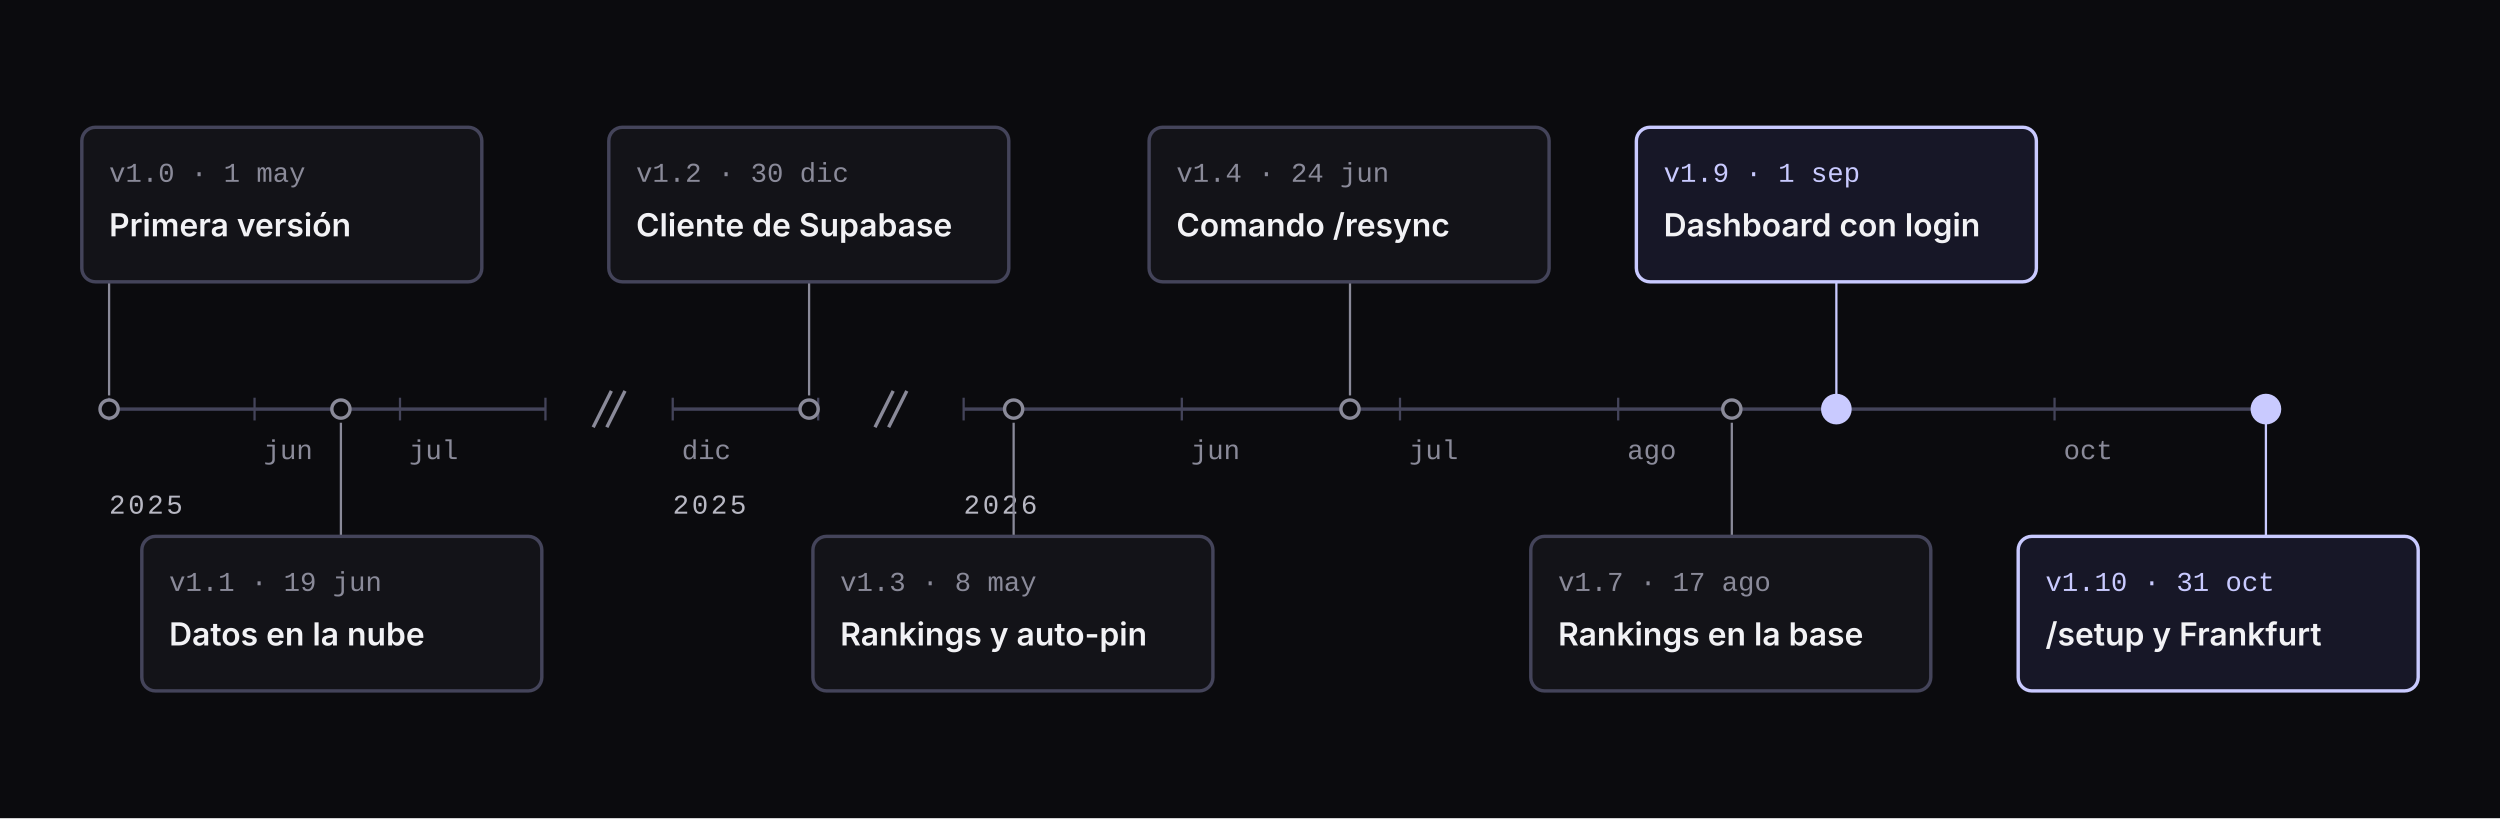
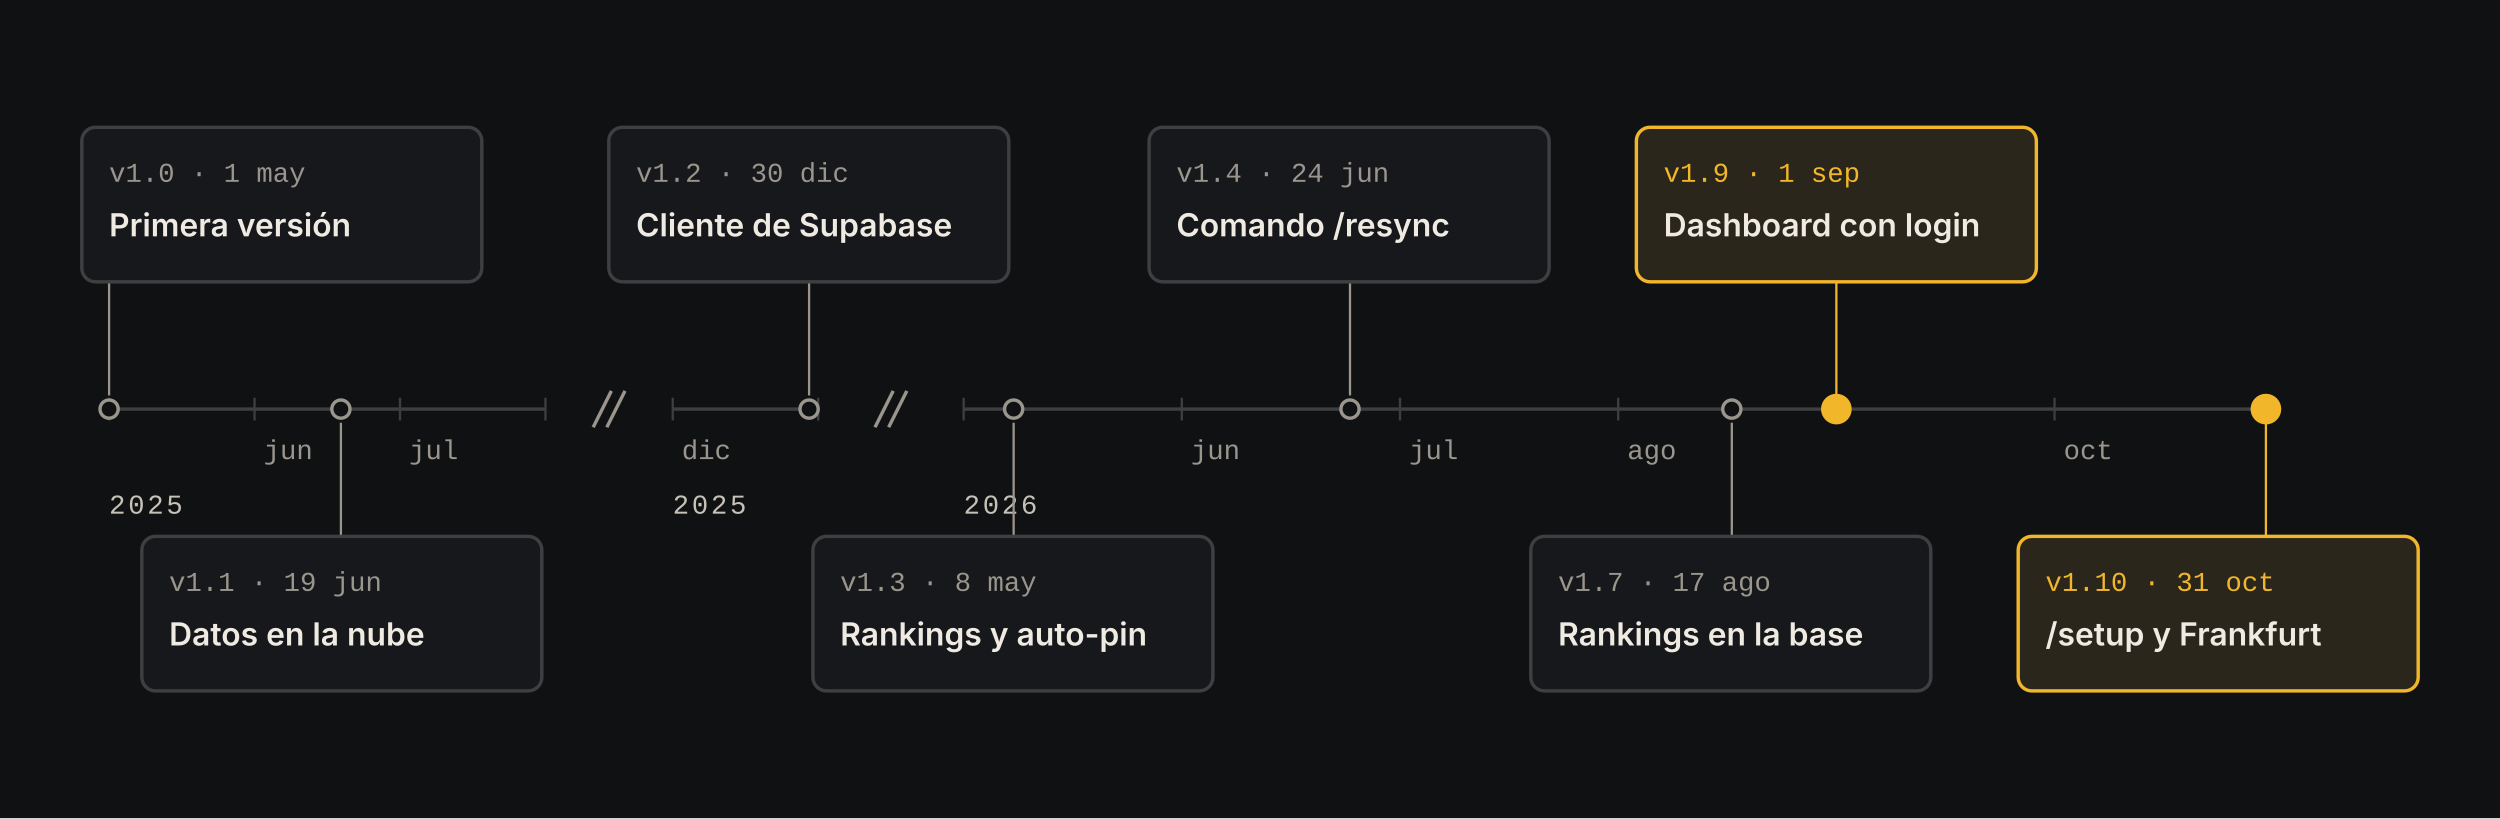
<svg xmlns="http://www.w3.org/2000/svg" width="1100" height="360" viewBox="0 0 1100 360" role="img" aria-labelledby="historia-title historia-desc">
  <defs>
    <marker id="arrow" viewBox="0 0 10 10" refX="9" refY="5" markerWidth="8" markerHeight="8" orient="auto-start-reverse">
-       <path d="M0 0 L10 5 L0 10 z" fill="#8a8a99" />
+       <path d="M0 0 L10 5 L0 10 z" fill="#9a968d" />
    </marker>
    <marker id="arrow-acc" viewBox="0 0 10 10" refX="9" refY="5" markerWidth="8" markerHeight="8" orient="auto-start-reverse">
-       <path d="M0 0 L10 5 L0 10 z" fill="#c9caff" />
+       <path d="M0 0 L10 5 L0 10 z" fill="#f2b62a" />
    </marker>
  </defs>
-   <rect width="1100" height="360" fill="#0b0b0e" />
-   <path d="M48 180 H240" stroke="#44445a" stroke-width="1.5" />
-   <path d="M48 175 V185" stroke="#44445a" stroke-width="1" />
-   <path d="M112 175 V185" stroke="#44445a" stroke-width="1" />
-   <path d="M176 175 V185" stroke="#44445a" stroke-width="1" />
-   <path d="M240 175 V185" stroke="#44445a" stroke-width="1" />
-   <path d="M296 180 H360" stroke="#44445a" stroke-width="1.5" />
-   <path d="M296 175 V185" stroke="#44445a" stroke-width="1" />
-   <path d="M360 175 V185" stroke="#44445a" stroke-width="1" />
-   <path d="M424 180 H1000" stroke="#44445a" stroke-width="1.5" />
-   <path d="M424 175 V185" stroke="#44445a" stroke-width="1" />
-   <path d="M520 175 V185" stroke="#44445a" stroke-width="1" />
-   <path d="M616 175 V185" stroke="#44445a" stroke-width="1" />
-   <path d="M712 175 V185" stroke="#44445a" stroke-width="1" />
-   <path d="M808 175 V185" stroke="#44445a" stroke-width="1" />
-   <path d="M904 175 V185" stroke="#44445a" stroke-width="1" />
-   <path d="M1000 175 V185" stroke="#44445a" stroke-width="1" />
-   <path d="M261.0 188 L269.0 172" stroke="#8a8a99" stroke-width="1.5" />
-   <path d="M267.0 188 L275.0 172" stroke="#8a8a99" stroke-width="1.5" />
-   <path d="M385.0 188 L393.0 172" stroke="#8a8a99" stroke-width="1.5" />
-   <path d="M391.0 188 L399.0 172" stroke="#8a8a99" stroke-width="1.5" />
-   <text x="48" y="226" font-family="'Geist Mono','SF Mono',Consolas,'Liberation Mono',monospace" font-size="12" font-weight="500" fill="#b8b8c3" text-anchor="start" letter-spacing="1.2">2025</text>
-   <text x="296" y="226" font-family="'Geist Mono','SF Mono',Consolas,'Liberation Mono',monospace" font-size="12" font-weight="500" fill="#b8b8c3" text-anchor="start" letter-spacing="1.2">2025</text>
-   <text x="424" y="226" font-family="'Geist Mono','SF Mono',Consolas,'Liberation Mono',monospace" font-size="12" font-weight="500" fill="#b8b8c3" text-anchor="start" letter-spacing="1.2">2026</text>
-   <text x="116" y="202" font-family="'Geist Mono','SF Mono',Consolas,'Liberation Mono',monospace" font-size="12" font-weight="400" fill="#8a8a99" text-anchor="start" letter-spacing="0">jun</text>
-   <text x="180" y="202" font-family="'Geist Mono','SF Mono',Consolas,'Liberation Mono',monospace" font-size="12" font-weight="400" fill="#8a8a99" text-anchor="start" letter-spacing="0">jul</text>
-   <text x="300" y="202" font-family="'Geist Mono','SF Mono',Consolas,'Liberation Mono',monospace" font-size="12" font-weight="400" fill="#8a8a99" text-anchor="start" letter-spacing="0">dic</text>
-   <text x="524" y="202" font-family="'Geist Mono','SF Mono',Consolas,'Liberation Mono',monospace" font-size="12" font-weight="400" fill="#8a8a99" text-anchor="start" letter-spacing="0">jun</text>
-   <text x="620" y="202" font-family="'Geist Mono','SF Mono',Consolas,'Liberation Mono',monospace" font-size="12" font-weight="400" fill="#8a8a99" text-anchor="start" letter-spacing="0">jul</text>
-   <text x="716" y="202" font-family="'Geist Mono','SF Mono',Consolas,'Liberation Mono',monospace" font-size="12" font-weight="400" fill="#8a8a99" text-anchor="start" letter-spacing="0">ago</text>
-   <text x="908" y="202" font-family="'Geist Mono','SF Mono',Consolas,'Liberation Mono',monospace" font-size="12" font-weight="400" fill="#8a8a99" text-anchor="start" letter-spacing="0">oct</text>
-   <path d="M48 174 V124" stroke="#8a8a99" stroke-width="1" />
-   <circle cx="48" cy="180" r="4" fill="#0b0b0e" stroke="#8a8a99" stroke-width="1.5" />
-   <path d="M150 186 V236" stroke="#8a8a99" stroke-width="1" />
-   <circle cx="150" cy="180" r="4" fill="#0b0b0e" stroke="#8a8a99" stroke-width="1.5" />
-   <path d="M356 174 V124" stroke="#8a8a99" stroke-width="1" />
-   <circle cx="356" cy="180" r="4" fill="#0b0b0e" stroke="#8a8a99" stroke-width="1.5" />
-   <path d="M446 186 V236" stroke="#8a8a99" stroke-width="1" />
-   <circle cx="446" cy="180" r="4" fill="#0b0b0e" stroke="#8a8a99" stroke-width="1.5" />
-   <path d="M594 174 V124" stroke="#8a8a99" stroke-width="1" />
-   <circle cx="594" cy="180" r="4" fill="#0b0b0e" stroke="#8a8a99" stroke-width="1.5" />
-   <path d="M762 186 V236" stroke="#8a8a99" stroke-width="1" />
-   <circle cx="762" cy="180" r="4" fill="#0b0b0e" stroke="#8a8a99" stroke-width="1.5" />
-   <path d="M808 174 V124" stroke="#c9caff" stroke-width="1" />
-   <circle cx="808" cy="180" r="6" fill="#c9caff" stroke="#c9caff" stroke-width="1.5" />
-   <path d="M997 186 V236" stroke="#c9caff" stroke-width="1" />
-   <circle cx="997" cy="180" r="6" fill="#c9caff" stroke="#c9caff" stroke-width="1.5" />
-   <rect x="36" y="56" width="176" height="68" rx="6" fill="#131318" stroke="#44445a" stroke-width="1.5" />
-   <text x="48" y="80" font-family="'Geist Mono','SF Mono',Consolas,'Liberation Mono',monospace" font-size="12" font-weight="500" fill="#8a8a99" text-anchor="start" letter-spacing="0">v1.0 · 1 may</text>
-   <text x="48" y="104" font-family="Geist,Inter,'Segoe UI',Helvetica,Arial,sans-serif" font-size="14" font-weight="600" fill="#f2f2f5" text-anchor="start" letter-spacing="0">Primera versión</text>
-   <rect x="62.4" y="236" width="176" height="68" rx="6" fill="#131318" stroke="#44445a" stroke-width="1.5" />
-   <text x="74.4" y="260" font-family="'Geist Mono','SF Mono',Consolas,'Liberation Mono',monospace" font-size="12" font-weight="500" fill="#8a8a99" text-anchor="start" letter-spacing="0">v1.1 · 19 jun</text>
-   <text x="74.4" y="284" font-family="Geist,Inter,'Segoe UI',Helvetica,Arial,sans-serif" font-size="14" font-weight="600" fill="#f2f2f5" text-anchor="start" letter-spacing="0">Datos en la nube</text>
-   <rect x="267.871" y="56" width="176" height="68" rx="6" fill="#131318" stroke="#44445a" stroke-width="1.5" />
-   <text x="279.871" y="80" font-family="'Geist Mono','SF Mono',Consolas,'Liberation Mono',monospace" font-size="12" font-weight="500" fill="#8a8a99" text-anchor="start" letter-spacing="0">v1.2 · 30 dic</text>
-   <text x="279.871" y="104" font-family="Geist,Inter,'Segoe UI',Helvetica,Arial,sans-serif" font-size="14" font-weight="600" fill="#f2f2f5" text-anchor="start" letter-spacing="0">Cliente de Supabase</text>
-   <rect x="357.677" y="236" width="176" height="68" rx="6" fill="#131318" stroke="#44445a" stroke-width="1.5" />
-   <text x="369.677" y="260" font-family="'Geist Mono','SF Mono',Consolas,'Liberation Mono',monospace" font-size="12" font-weight="500" fill="#8a8a99" text-anchor="start" letter-spacing="0">v1.3 · 8 may</text>
-   <text x="369.677" y="284" font-family="Geist,Inter,'Segoe UI',Helvetica,Arial,sans-serif" font-size="14" font-weight="600" fill="#f2f2f5" text-anchor="start" letter-spacing="0">Rankings y auto-pin</text>
-   <rect x="505.6" y="56" width="176" height="68" rx="6" fill="#131318" stroke="#44445a" stroke-width="1.5" />
-   <text x="517.6" y="80" font-family="'Geist Mono','SF Mono',Consolas,'Liberation Mono',monospace" font-size="12" font-weight="500" fill="#8a8a99" text-anchor="start" letter-spacing="0">v1.4 · 24 jun</text>
-   <text x="517.6" y="104" font-family="Geist,Inter,'Segoe UI',Helvetica,Arial,sans-serif" font-size="14" font-weight="600" fill="#f2f2f5" text-anchor="start" letter-spacing="0">Comando /resync</text>
-   <rect x="673.548" y="236" width="176" height="68" rx="6" fill="#131318" stroke="#44445a" stroke-width="1.5" />
-   <text x="685.548" y="260" font-family="'Geist Mono','SF Mono',Consolas,'Liberation Mono',monospace" font-size="12" font-weight="500" fill="#8a8a99" text-anchor="start" letter-spacing="0">v1.7 · 17 ago</text>
-   <text x="685.548" y="284" font-family="Geist,Inter,'Segoe UI',Helvetica,Arial,sans-serif" font-size="14" font-weight="600" fill="#f2f2f5" text-anchor="start" letter-spacing="0">Rankings en la base</text>
-   <rect x="720.0" y="56" width="176" height="68" rx="6" fill="#171727" stroke="#c9caff" stroke-width="1.5" />
-   <text x="732.0" y="80" font-family="'Geist Mono','SF Mono',Consolas,'Liberation Mono',monospace" font-size="12" font-weight="500" fill="#c9caff" text-anchor="start" letter-spacing="0">v1.9 · 1 sep</text>
-   <text x="732.0" y="104" font-family="Geist,Inter,'Segoe UI',Helvetica,Arial,sans-serif" font-size="14" font-weight="600" fill="#f2f2f5" text-anchor="start" letter-spacing="0">Dashboard con login</text>
-   <rect x="888" y="236" width="176" height="68" rx="6" fill="#171727" stroke="#c9caff" stroke-width="1.5" />
-   <text x="900" y="260" font-family="'Geist Mono','SF Mono',Consolas,'Liberation Mono',monospace" font-size="12" font-weight="500" fill="#c9caff" text-anchor="start" letter-spacing="0">v1.10 · 31 oct</text>
-   <text x="900" y="284" font-family="Geist,Inter,'Segoe UI',Helvetica,Arial,sans-serif" font-size="14" font-weight="600" fill="#f2f2f5" text-anchor="start" letter-spacing="0">/setup y Frankfurt</text>
+   <rect width="1100" height="360" fill="#101113" />
+   <path d="M48 180 H240" stroke="#3e3f40" stroke-width="1.5" />
+   <path d="M48 175 V185" stroke="#3e3f40" stroke-width="1" />
+   <path d="M112 175 V185" stroke="#3e3f40" stroke-width="1" />
+   <path d="M176 175 V185" stroke="#3e3f40" stroke-width="1" />
+   <path d="M240 175 V185" stroke="#3e3f40" stroke-width="1" />
+   <path d="M296 180 H360" stroke="#3e3f40" stroke-width="1.5" />
+   <path d="M296 175 V185" stroke="#3e3f40" stroke-width="1" />
+   <path d="M360 175 V185" stroke="#3e3f40" stroke-width="1" />
+   <path d="M424 180 H1000" stroke="#3e3f40" stroke-width="1.5" />
+   <path d="M424 175 V185" stroke="#3e3f40" stroke-width="1" />
+   <path d="M520 175 V185" stroke="#3e3f40" stroke-width="1" />
+   <path d="M616 175 V185" stroke="#3e3f40" stroke-width="1" />
+   <path d="M712 175 V185" stroke="#3e3f40" stroke-width="1" />
+   <path d="M808 175 V185" stroke="#3e3f40" stroke-width="1" />
+   <path d="M904 175 V185" stroke="#3e3f40" stroke-width="1" />
+   <path d="M1000 175 V185" stroke="#3e3f40" stroke-width="1" />
+   <path d="M261.0 188 L269.0 172" stroke="#9a968d" stroke-width="1.5" />
+   <path d="M267.0 188 L275.0 172" stroke="#9a968d" stroke-width="1.5" />
+   <path d="M385.0 188 L393.0 172" stroke="#9a968d" stroke-width="1.5" />
+   <path d="M391.0 188 L399.0 172" stroke="#9a968d" stroke-width="1.5" />
+   <text x="48" y="226" font-family="'JetBrains Mono','SF Mono',Consolas,'Liberation Mono',monospace" font-size="12" font-weight="500" fill="#c6c2b8" text-anchor="start" letter-spacing="1.2">2025</text>
+   <text x="296" y="226" font-family="'JetBrains Mono','SF Mono',Consolas,'Liberation Mono',monospace" font-size="12" font-weight="500" fill="#c6c2b8" text-anchor="start" letter-spacing="1.2">2025</text>
+   <text x="424" y="226" font-family="'JetBrains Mono','SF Mono',Consolas,'Liberation Mono',monospace" font-size="12" font-weight="500" fill="#c6c2b8" text-anchor="start" letter-spacing="1.2">2026</text>
+   <text x="116" y="202" font-family="'JetBrains Mono','SF Mono',Consolas,'Liberation Mono',monospace" font-size="12" font-weight="400" fill="#9a968d" text-anchor="start" letter-spacing="0">jun</text>
+   <text x="180" y="202" font-family="'JetBrains Mono','SF Mono',Consolas,'Liberation Mono',monospace" font-size="12" font-weight="400" fill="#9a968d" text-anchor="start" letter-spacing="0">jul</text>
+   <text x="300" y="202" font-family="'JetBrains Mono','SF Mono',Consolas,'Liberation Mono',monospace" font-size="12" font-weight="400" fill="#9a968d" text-anchor="start" letter-spacing="0">dic</text>
+   <text x="524" y="202" font-family="'JetBrains Mono','SF Mono',Consolas,'Liberation Mono',monospace" font-size="12" font-weight="400" fill="#9a968d" text-anchor="start" letter-spacing="0">jun</text>
+   <text x="620" y="202" font-family="'JetBrains Mono','SF Mono',Consolas,'Liberation Mono',monospace" font-size="12" font-weight="400" fill="#9a968d" text-anchor="start" letter-spacing="0">jul</text>
+   <text x="716" y="202" font-family="'JetBrains Mono','SF Mono',Consolas,'Liberation Mono',monospace" font-size="12" font-weight="400" fill="#9a968d" text-anchor="start" letter-spacing="0">ago</text>
+   <text x="908" y="202" font-family="'JetBrains Mono','SF Mono',Consolas,'Liberation Mono',monospace" font-size="12" font-weight="400" fill="#9a968d" text-anchor="start" letter-spacing="0">oct</text>
+   <path d="M48 174 V124" stroke="#9a968d" stroke-width="1" />
+   <circle cx="48" cy="180" r="4" fill="#101113" stroke="#9a968d" stroke-width="1.5" />
+   <path d="M150 186 V236" stroke="#9a968d" stroke-width="1" />
+   <circle cx="150" cy="180" r="4" fill="#101113" stroke="#9a968d" stroke-width="1.5" />
+   <path d="M356 174 V124" stroke="#9a968d" stroke-width="1" />
+   <circle cx="356" cy="180" r="4" fill="#101113" stroke="#9a968d" stroke-width="1.5" />
+   <path d="M446 186 V236" stroke="#9a968d" stroke-width="1" />
+   <circle cx="446" cy="180" r="4" fill="#101113" stroke="#9a968d" stroke-width="1.5" />
+   <path d="M594 174 V124" stroke="#9a968d" stroke-width="1" />
+   <circle cx="594" cy="180" r="4" fill="#101113" stroke="#9a968d" stroke-width="1.5" />
+   <path d="M762 186 V236" stroke="#9a968d" stroke-width="1" />
+   <circle cx="762" cy="180" r="4" fill="#101113" stroke="#9a968d" stroke-width="1.5" />
+   <path d="M808 174 V124" stroke="#f2b62a" stroke-width="1" />
+   <circle cx="808" cy="180" r="6" fill="#f2b62a" stroke="#f2b62a" stroke-width="1.5" />
+   <path d="M997 186 V236" stroke="#f2b62a" stroke-width="1" />
+   <circle cx="997" cy="180" r="6" fill="#f2b62a" stroke="#f2b62a" stroke-width="1.5" />
+   <rect x="36" y="56" width="176" height="68" rx="6" fill="#17181b" stroke="#3e3f40" stroke-width="1.5" />
+   <text x="48" y="80" font-family="'JetBrains Mono','SF Mono',Consolas,'Liberation Mono',monospace" font-size="12" font-weight="500" fill="#9a968d" text-anchor="start" letter-spacing="0">v1.0 · 1 may</text>
+   <text x="48" y="104" font-family="'Hanken Grotesk','Mona Sans',Inter,'Segoe UI',Helvetica,Arial,sans-serif" font-size="14" font-weight="600" fill="#efebe2" text-anchor="start" letter-spacing="0">Primera versión</text>
+   <rect x="62.4" y="236" width="176" height="68" rx="6" fill="#17181b" stroke="#3e3f40" stroke-width="1.5" />
+   <text x="74.4" y="260" font-family="'JetBrains Mono','SF Mono',Consolas,'Liberation Mono',monospace" font-size="12" font-weight="500" fill="#9a968d" text-anchor="start" letter-spacing="0">v1.1 · 19 jun</text>
+   <text x="74.4" y="284" font-family="'Hanken Grotesk','Mona Sans',Inter,'Segoe UI',Helvetica,Arial,sans-serif" font-size="14" font-weight="600" fill="#efebe2" text-anchor="start" letter-spacing="0">Datos en la nube</text>
+   <rect x="267.871" y="56" width="176" height="68" rx="6" fill="#17181b" stroke="#3e3f40" stroke-width="1.5" />
+   <text x="279.871" y="80" font-family="'JetBrains Mono','SF Mono',Consolas,'Liberation Mono',monospace" font-size="12" font-weight="500" fill="#9a968d" text-anchor="start" letter-spacing="0">v1.2 · 30 dic</text>
+   <text x="279.871" y="104" font-family="'Hanken Grotesk','Mona Sans',Inter,'Segoe UI',Helvetica,Arial,sans-serif" font-size="14" font-weight="600" fill="#efebe2" text-anchor="start" letter-spacing="0">Cliente de Supabase</text>
+   <rect x="357.677" y="236" width="176" height="68" rx="6" fill="#17181b" stroke="#3e3f40" stroke-width="1.5" />
+   <text x="369.677" y="260" font-family="'JetBrains Mono','SF Mono',Consolas,'Liberation Mono',monospace" font-size="12" font-weight="500" fill="#9a968d" text-anchor="start" letter-spacing="0">v1.3 · 8 may</text>
+   <text x="369.677" y="284" font-family="'Hanken Grotesk','Mona Sans',Inter,'Segoe UI',Helvetica,Arial,sans-serif" font-size="14" font-weight="600" fill="#efebe2" text-anchor="start" letter-spacing="0">Rankings y auto-pin</text>
+   <rect x="505.6" y="56" width="176" height="68" rx="6" fill="#17181b" stroke="#3e3f40" stroke-width="1.5" />
+   <text x="517.6" y="80" font-family="'JetBrains Mono','SF Mono',Consolas,'Liberation Mono',monospace" font-size="12" font-weight="500" fill="#9a968d" text-anchor="start" letter-spacing="0">v1.4 · 24 jun</text>
+   <text x="517.6" y="104" font-family="'Hanken Grotesk','Mona Sans',Inter,'Segoe UI',Helvetica,Arial,sans-serif" font-size="14" font-weight="600" fill="#efebe2" text-anchor="start" letter-spacing="0">Comando /resync</text>
+   <rect x="673.548" y="236" width="176" height="68" rx="6" fill="#17181b" stroke="#3e3f40" stroke-width="1.5" />
+   <text x="685.548" y="260" font-family="'JetBrains Mono','SF Mono',Consolas,'Liberation Mono',monospace" font-size="12" font-weight="500" fill="#9a968d" text-anchor="start" letter-spacing="0">v1.7 · 17 ago</text>
+   <text x="685.548" y="284" font-family="'Hanken Grotesk','Mona Sans',Inter,'Segoe UI',Helvetica,Arial,sans-serif" font-size="14" font-weight="600" fill="#efebe2" text-anchor="start" letter-spacing="0">Rankings en la base</text>
+   <rect x="720.0" y="56" width="176" height="68" rx="6" fill="#2b261c" stroke="#f2b62a" stroke-width="1.5" />
+   <text x="732.0" y="80" font-family="'JetBrains Mono','SF Mono',Consolas,'Liberation Mono',monospace" font-size="12" font-weight="500" fill="#f2b62a" text-anchor="start" letter-spacing="0">v1.9 · 1 sep</text>
+   <text x="732.0" y="104" font-family="'Hanken Grotesk','Mona Sans',Inter,'Segoe UI',Helvetica,Arial,sans-serif" font-size="14" font-weight="600" fill="#efebe2" text-anchor="start" letter-spacing="0">Dashboard con login</text>
+   <rect x="888" y="236" width="176" height="68" rx="6" fill="#2b261c" stroke="#f2b62a" stroke-width="1.5" />
+   <text x="900" y="260" font-family="'JetBrains Mono','SF Mono',Consolas,'Liberation Mono',monospace" font-size="12" font-weight="500" fill="#f2b62a" text-anchor="start" letter-spacing="0">v1.10 · 31 oct</text>
+   <text x="900" y="284" font-family="'Hanken Grotesk','Mona Sans',Inter,'Segoe UI',Helvetica,Arial,sans-serif" font-size="14" font-weight="600" fill="#efebe2" text-anchor="start" letter-spacing="0">/setup y Frankfurt</text>
</svg>
